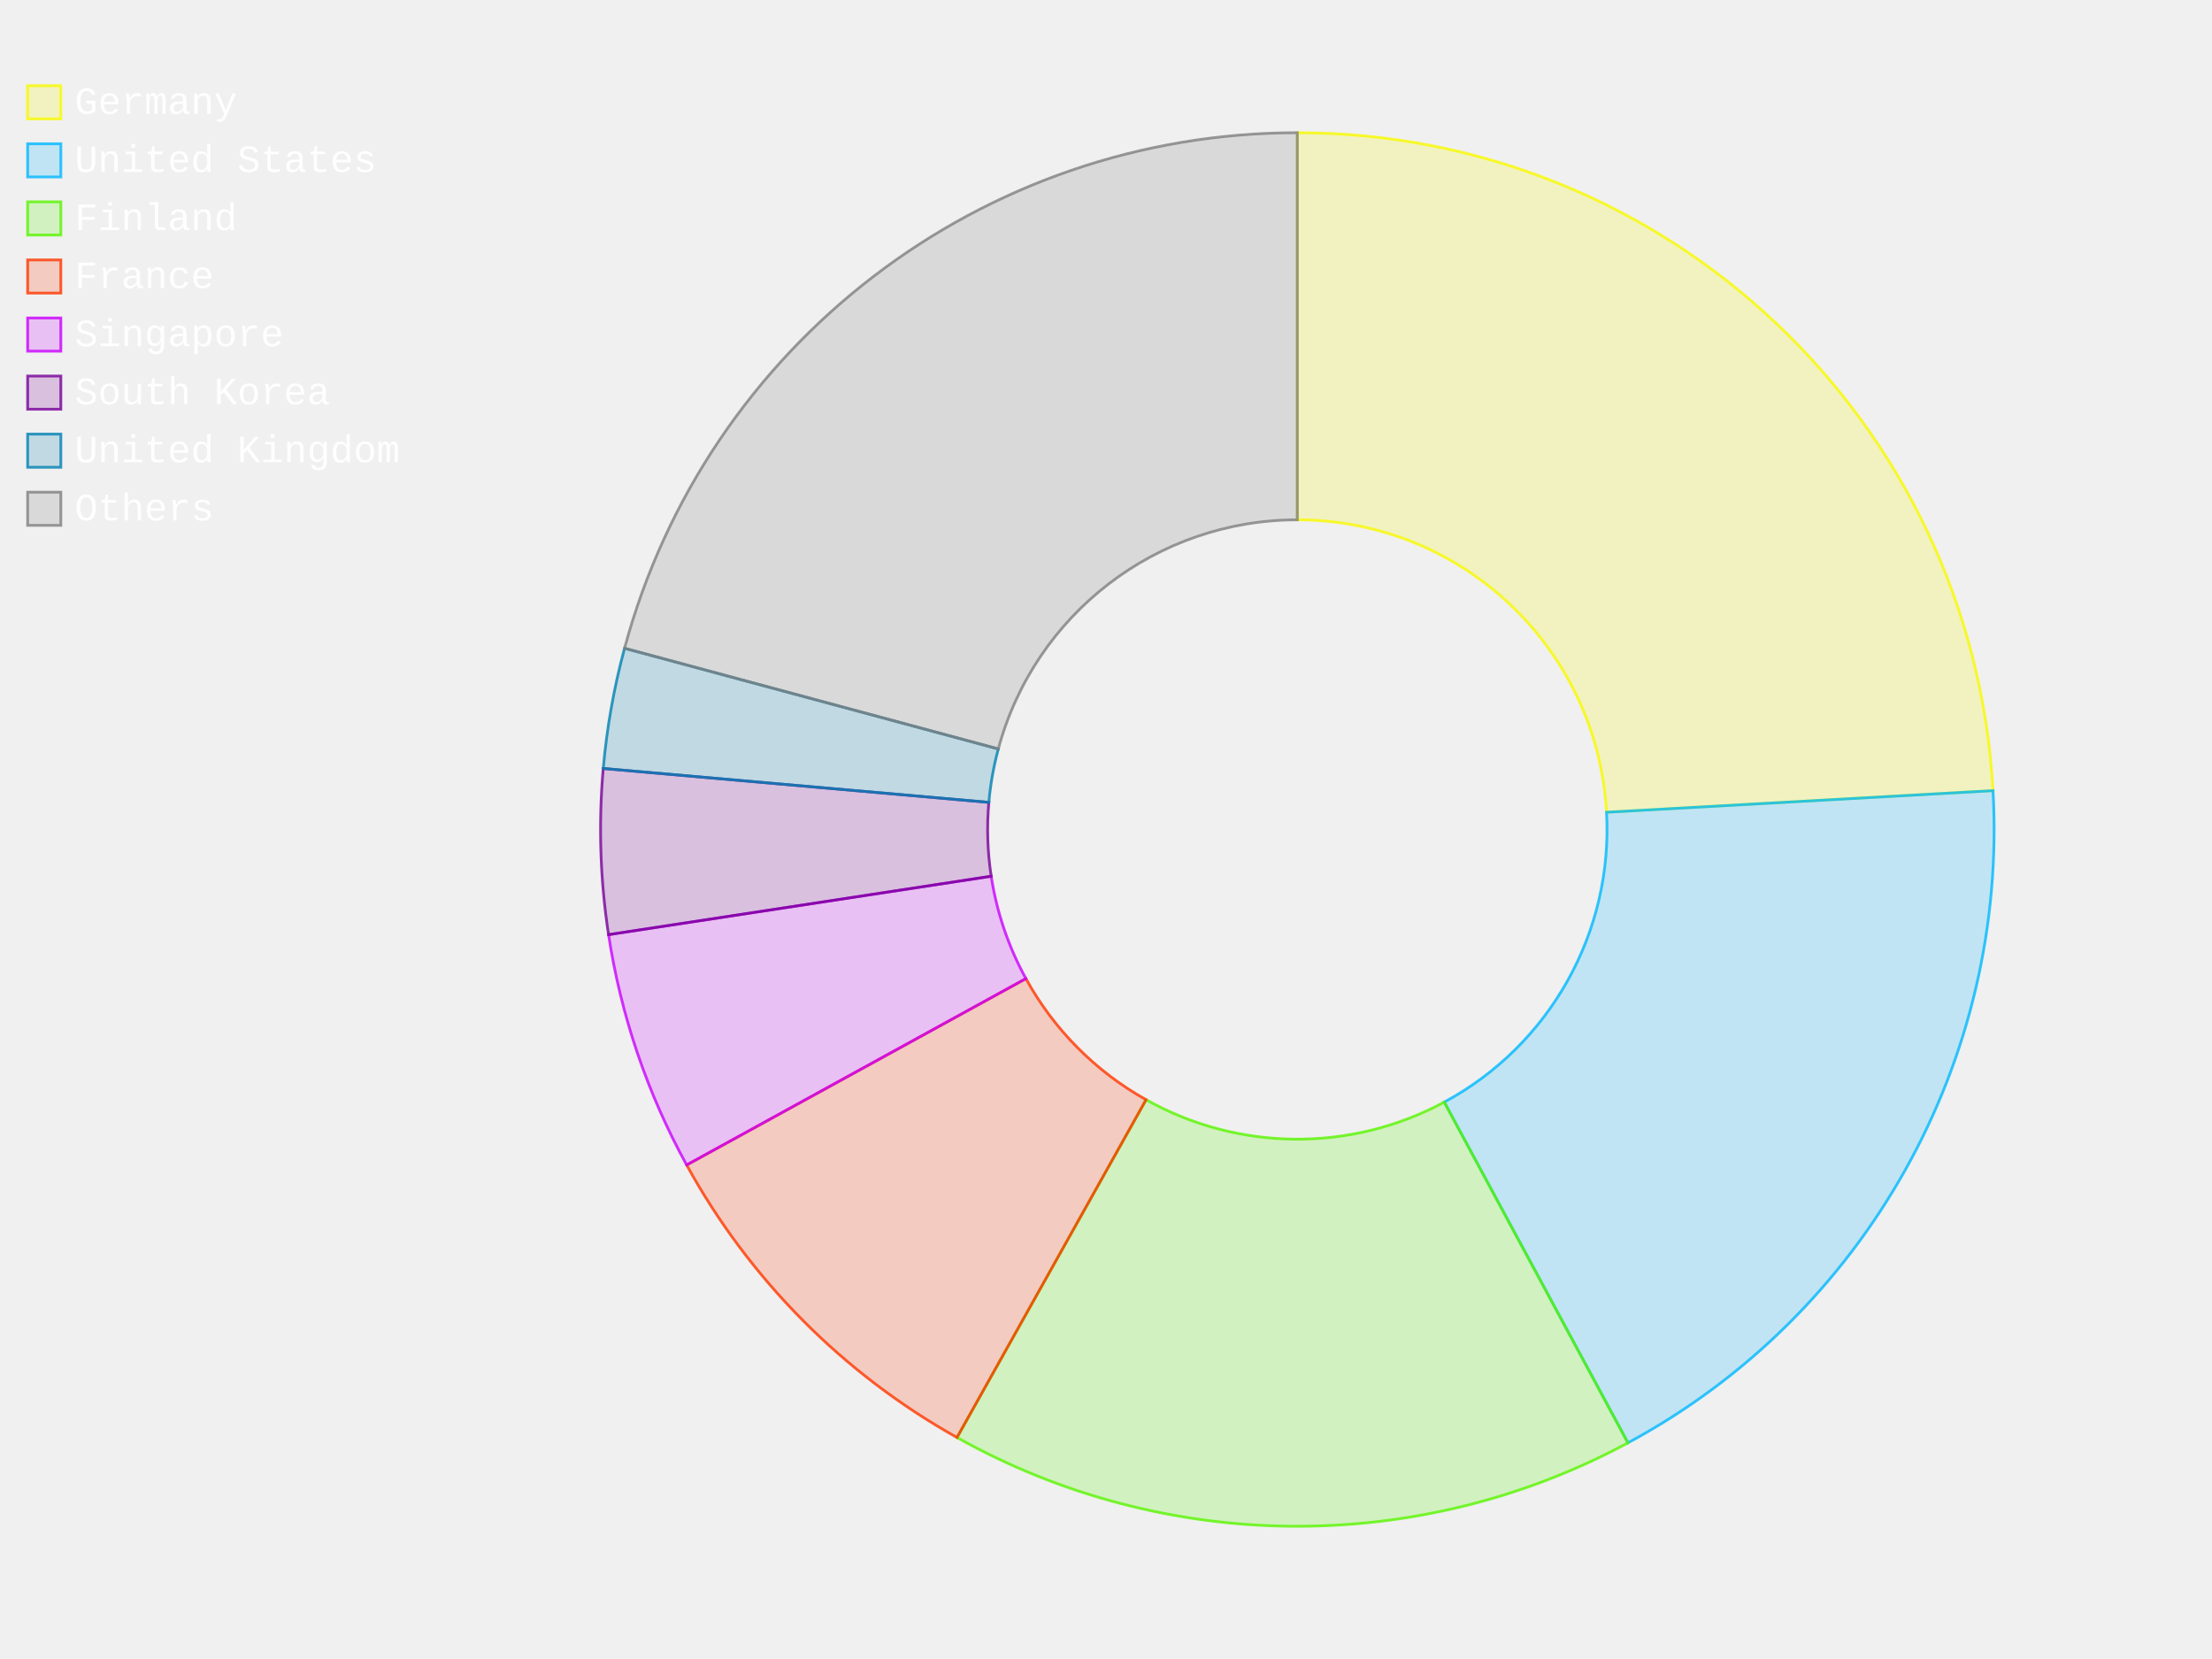
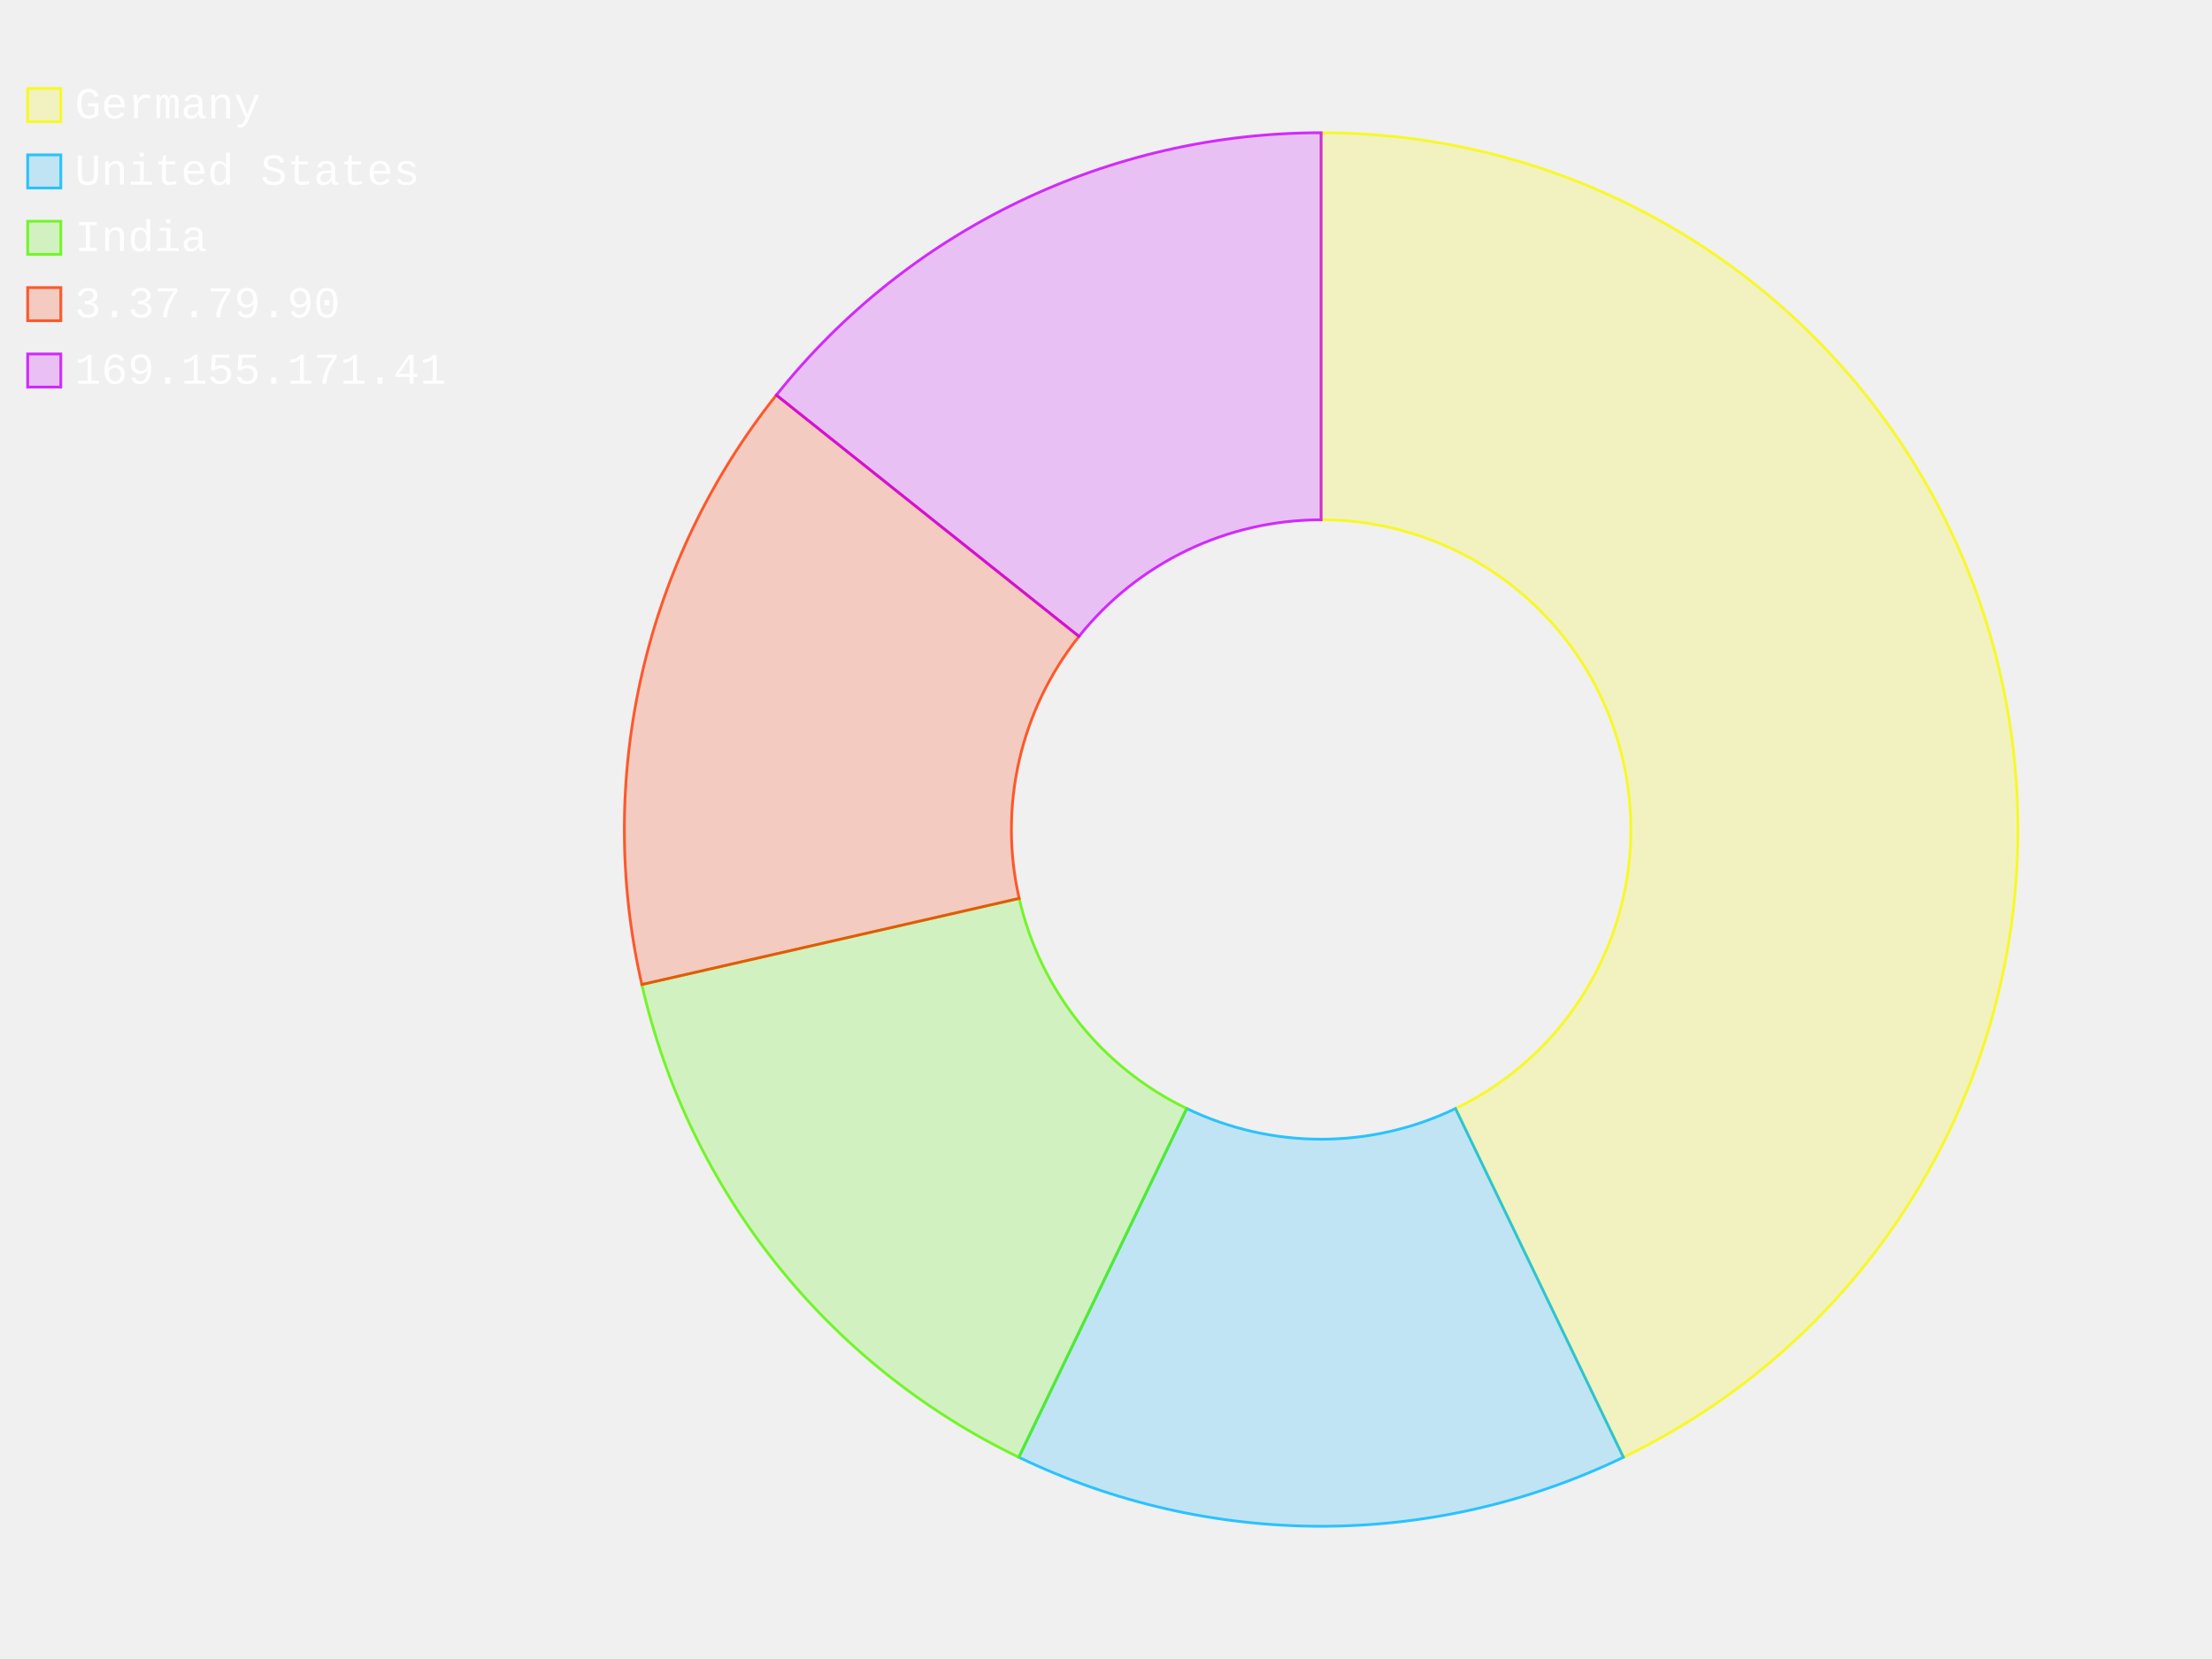
- <svg xmlns="http://www.w3.org/2000/svg" id="chart-0fedfcf4-3da8-4d01-ba09-497e2abed7ca" class="pygal-chart" viewBox="0 0 800 600">
+ <svg xmlns="http://www.w3.org/2000/svg" id="chart-68483b1f-f0d9-4a30-8c20-f51c18ea6e09" class="pygal-chart" viewBox="0 0 800 600">
  <defs>
-     <style type="text/css">#chart-0fedfcf4-3da8-4d01-ba09-497e2abed7ca{-webkit-user-select:none;-webkit-font-smoothing:antialiased;font-family:Consolas,"Liberation Mono",Menlo,Courier,monospace}#chart-0fedfcf4-3da8-4d01-ba09-497e2abed7ca .title{font-family:Consolas,"Liberation Mono",Menlo,Courier,monospace;font-size:16px}#chart-0fedfcf4-3da8-4d01-ba09-497e2abed7ca .legends .legend text{font-family:Consolas,"Liberation Mono",Menlo,Courier,monospace;font-size:14px}#chart-0fedfcf4-3da8-4d01-ba09-497e2abed7ca .axis text{font-family:Consolas,"Liberation Mono",Menlo,Courier,monospace;font-size:10px}#chart-0fedfcf4-3da8-4d01-ba09-497e2abed7ca .axis text.major{font-family:Consolas,"Liberation Mono",Menlo,Courier,monospace;font-size:10px}#chart-0fedfcf4-3da8-4d01-ba09-497e2abed7ca .text-overlay text.value{font-family:Consolas,"Liberation Mono",Menlo,Courier,monospace;font-size:16px}#chart-0fedfcf4-3da8-4d01-ba09-497e2abed7ca .text-overlay text.label{font-family:Consolas,"Liberation Mono",Menlo,Courier,monospace;font-size:10px}#chart-0fedfcf4-3da8-4d01-ba09-497e2abed7ca .tooltip{font-family:Consolas,"Liberation Mono",Menlo,Courier,monospace;font-size:14px}#chart-0fedfcf4-3da8-4d01-ba09-497e2abed7ca text.no_data{font-family:Consolas,"Liberation Mono",Menlo,Courier,monospace;font-size:64px}
- #chart-0fedfcf4-3da8-4d01-ba09-497e2abed7ca{background-color:transparent}#chart-0fedfcf4-3da8-4d01-ba09-497e2abed7ca path,#chart-0fedfcf4-3da8-4d01-ba09-497e2abed7ca line,#chart-0fedfcf4-3da8-4d01-ba09-497e2abed7ca rect,#chart-0fedfcf4-3da8-4d01-ba09-497e2abed7ca circle{-webkit-transition:250ms ease-in;-moz-transition:250ms ease-in;transition:250ms ease-in}#chart-0fedfcf4-3da8-4d01-ba09-497e2abed7ca .graph &gt; .background{fill:transparent}#chart-0fedfcf4-3da8-4d01-ba09-497e2abed7ca .plot &gt; .background{fill:transparent}#chart-0fedfcf4-3da8-4d01-ba09-497e2abed7ca .graph{fill:rgba(255,255,255,0.9)}#chart-0fedfcf4-3da8-4d01-ba09-497e2abed7ca text.no_data{fill:rgba(255,255,255,0.9)}#chart-0fedfcf4-3da8-4d01-ba09-497e2abed7ca .title{fill:rgba(255,255,255,0.9)}#chart-0fedfcf4-3da8-4d01-ba09-497e2abed7ca .legends .legend text{fill:rgba(255,255,255,0.9)}#chart-0fedfcf4-3da8-4d01-ba09-497e2abed7ca .legends .legend:hover text{fill:rgba(255,255,255,0.9)}#chart-0fedfcf4-3da8-4d01-ba09-497e2abed7ca .axis .line{stroke:rgba(255,255,255,0.9)}#chart-0fedfcf4-3da8-4d01-ba09-497e2abed7ca .axis .guide.line{stroke:rgba(255,255,255,0.9)}#chart-0fedfcf4-3da8-4d01-ba09-497e2abed7ca .axis .major.line{stroke:rgba(255,255,255,0.9)}#chart-0fedfcf4-3da8-4d01-ba09-497e2abed7ca .axis text.major{fill:rgba(255,255,255,0.9)}#chart-0fedfcf4-3da8-4d01-ba09-497e2abed7ca .axis.y .guides:hover .guide.line,#chart-0fedfcf4-3da8-4d01-ba09-497e2abed7ca .line-graph .axis.x .guides:hover .guide.line,#chart-0fedfcf4-3da8-4d01-ba09-497e2abed7ca .stackedline-graph .axis.x .guides:hover .guide.line,#chart-0fedfcf4-3da8-4d01-ba09-497e2abed7ca .xy-graph .axis.x .guides:hover .guide.line{stroke:rgba(255,255,255,0.9)}#chart-0fedfcf4-3da8-4d01-ba09-497e2abed7ca .axis .guides:hover text{fill:rgba(255,255,255,0.9)}#chart-0fedfcf4-3da8-4d01-ba09-497e2abed7ca .reactive{fill-opacity:.2;stroke-opacity:.8;stroke-width:1}#chart-0fedfcf4-3da8-4d01-ba09-497e2abed7ca .ci{stroke:rgba(255,255,255,0.9)}#chart-0fedfcf4-3da8-4d01-ba09-497e2abed7ca .reactive.active,#chart-0fedfcf4-3da8-4d01-ba09-497e2abed7ca .active .reactive{fill-opacity:.7;stroke-opacity:.9;stroke-width:4}#chart-0fedfcf4-3da8-4d01-ba09-497e2abed7ca .ci .reactive.active{stroke-width:1.5}#chart-0fedfcf4-3da8-4d01-ba09-497e2abed7ca .series text{fill:rgba(255,255,255,0.9)}#chart-0fedfcf4-3da8-4d01-ba09-497e2abed7ca .tooltip rect{fill:transparent;stroke:rgba(255,255,255,0.9);-webkit-transition:opacity 250ms ease-in;-moz-transition:opacity 250ms ease-in;transition:opacity 250ms ease-in}#chart-0fedfcf4-3da8-4d01-ba09-497e2abed7ca .tooltip .label{fill:rgba(255,255,255,0.9)}#chart-0fedfcf4-3da8-4d01-ba09-497e2abed7ca .tooltip .label{fill:rgba(255,255,255,0.9)}#chart-0fedfcf4-3da8-4d01-ba09-497e2abed7ca .tooltip .legend{font-size:.8em;fill:rgba(255,255,255,0.9)}#chart-0fedfcf4-3da8-4d01-ba09-497e2abed7ca .tooltip .x_label{font-size:.6em;fill:rgba(255,255,255,0.9)}#chart-0fedfcf4-3da8-4d01-ba09-497e2abed7ca .tooltip .xlink{font-size:.5em;text-decoration:underline}#chart-0fedfcf4-3da8-4d01-ba09-497e2abed7ca .tooltip .value{font-size:1.5em}#chart-0fedfcf4-3da8-4d01-ba09-497e2abed7ca .bound{font-size:.5em}#chart-0fedfcf4-3da8-4d01-ba09-497e2abed7ca .max-value{font-size:.75em;fill:rgba(255,255,255,0.9)}#chart-0fedfcf4-3da8-4d01-ba09-497e2abed7ca .map-element{fill:transparent;stroke:rgba(255,255,255,0.9) !important}#chart-0fedfcf4-3da8-4d01-ba09-497e2abed7ca .map-element .reactive{fill-opacity:inherit;stroke-opacity:inherit}#chart-0fedfcf4-3da8-4d01-ba09-497e2abed7ca .color-0,#chart-0fedfcf4-3da8-4d01-ba09-497e2abed7ca .color-0 a:visited{stroke:#f9fa00;fill:#f9fa00}#chart-0fedfcf4-3da8-4d01-ba09-497e2abed7ca .color-1,#chart-0fedfcf4-3da8-4d01-ba09-497e2abed7ca .color-1 a:visited{stroke:#01b8fe;fill:#01b8fe}#chart-0fedfcf4-3da8-4d01-ba09-497e2abed7ca .color-2,#chart-0fedfcf4-3da8-4d01-ba09-497e2abed7ca .color-2 a:visited{stroke:#59f500;fill:#59f500}#chart-0fedfcf4-3da8-4d01-ba09-497e2abed7ca .color-3,#chart-0fedfcf4-3da8-4d01-ba09-497e2abed7ca .color-3 a:visited{stroke:#ff3700;fill:#ff3700}#chart-0fedfcf4-3da8-4d01-ba09-497e2abed7ca .color-4,#chart-0fedfcf4-3da8-4d01-ba09-497e2abed7ca .color-4 a:visited{stroke:#c900fe;fill:#c900fe}#chart-0fedfcf4-3da8-4d01-ba09-497e2abed7ca .color-5,#chart-0fedfcf4-3da8-4d01-ba09-497e2abed7ca .color-5 a:visited{stroke:#780098;fill:#780098}#chart-0fedfcf4-3da8-4d01-ba09-497e2abed7ca .color-6,#chart-0fedfcf4-3da8-4d01-ba09-497e2abed7ca .color-6 a:visited{stroke:#0181b2;fill:#0181b2}#chart-0fedfcf4-3da8-4d01-ba09-497e2abed7ca .color-7,#chart-0fedfcf4-3da8-4d01-ba09-497e2abed7ca .color-7 a:visited{stroke:grey;fill:grey}#chart-0fedfcf4-3da8-4d01-ba09-497e2abed7ca .text-overlay .color-0 text{fill:black}#chart-0fedfcf4-3da8-4d01-ba09-497e2abed7ca .text-overlay .color-1 text{fill:black}#chart-0fedfcf4-3da8-4d01-ba09-497e2abed7ca .text-overlay .color-2 text{fill:black}#chart-0fedfcf4-3da8-4d01-ba09-497e2abed7ca .text-overlay .color-3 text{fill:black}#chart-0fedfcf4-3da8-4d01-ba09-497e2abed7ca .text-overlay .color-4 text{fill:black}#chart-0fedfcf4-3da8-4d01-ba09-497e2abed7ca .text-overlay .color-5 text{fill:black}#chart-0fedfcf4-3da8-4d01-ba09-497e2abed7ca .text-overlay .color-6 text{fill:black}#chart-0fedfcf4-3da8-4d01-ba09-497e2abed7ca .text-overlay .color-7 text{fill:white}
- #chart-0fedfcf4-3da8-4d01-ba09-497e2abed7ca text.no_data{text-anchor:middle}#chart-0fedfcf4-3da8-4d01-ba09-497e2abed7ca .guide.line{fill:none}#chart-0fedfcf4-3da8-4d01-ba09-497e2abed7ca .centered{text-anchor:middle}#chart-0fedfcf4-3da8-4d01-ba09-497e2abed7ca .title{text-anchor:middle}#chart-0fedfcf4-3da8-4d01-ba09-497e2abed7ca .legends .legend text{fill-opacity:1}#chart-0fedfcf4-3da8-4d01-ba09-497e2abed7ca .axis.x text{text-anchor:middle}#chart-0fedfcf4-3da8-4d01-ba09-497e2abed7ca .axis.x:not(.web) text[transform]{text-anchor:start}#chart-0fedfcf4-3da8-4d01-ba09-497e2abed7ca .axis.x:not(.web) text[transform].backwards{text-anchor:end}#chart-0fedfcf4-3da8-4d01-ba09-497e2abed7ca .axis.y text{text-anchor:end}#chart-0fedfcf4-3da8-4d01-ba09-497e2abed7ca .axis.y text[transform].backwards{text-anchor:start}#chart-0fedfcf4-3da8-4d01-ba09-497e2abed7ca .axis.y2 text{text-anchor:start}#chart-0fedfcf4-3da8-4d01-ba09-497e2abed7ca .axis.y2 text[transform].backwards{text-anchor:end}#chart-0fedfcf4-3da8-4d01-ba09-497e2abed7ca .axis .guide.line{stroke-dasharray:4,4;stroke:black}#chart-0fedfcf4-3da8-4d01-ba09-497e2abed7ca .axis .major.guide.line{stroke-dasharray:6,6;stroke:black}#chart-0fedfcf4-3da8-4d01-ba09-497e2abed7ca .horizontal .axis.y .guide.line,#chart-0fedfcf4-3da8-4d01-ba09-497e2abed7ca .horizontal .axis.y2 .guide.line,#chart-0fedfcf4-3da8-4d01-ba09-497e2abed7ca .vertical .axis.x .guide.line{opacity:0}#chart-0fedfcf4-3da8-4d01-ba09-497e2abed7ca .horizontal .axis.always_show .guide.line,#chart-0fedfcf4-3da8-4d01-ba09-497e2abed7ca .vertical .axis.always_show .guide.line{opacity:1 !important}#chart-0fedfcf4-3da8-4d01-ba09-497e2abed7ca .axis.y .guides:hover .guide.line,#chart-0fedfcf4-3da8-4d01-ba09-497e2abed7ca .axis.y2 .guides:hover .guide.line,#chart-0fedfcf4-3da8-4d01-ba09-497e2abed7ca .axis.x .guides:hover .guide.line{opacity:1}#chart-0fedfcf4-3da8-4d01-ba09-497e2abed7ca .axis .guides:hover text{opacity:1}#chart-0fedfcf4-3da8-4d01-ba09-497e2abed7ca .nofill{fill:none}#chart-0fedfcf4-3da8-4d01-ba09-497e2abed7ca .subtle-fill{fill-opacity:.2}#chart-0fedfcf4-3da8-4d01-ba09-497e2abed7ca .dot{stroke-width:1px;fill-opacity:1;stroke-opacity:1}#chart-0fedfcf4-3da8-4d01-ba09-497e2abed7ca .dot.active{stroke-width:5px}#chart-0fedfcf4-3da8-4d01-ba09-497e2abed7ca .dot.negative{fill:transparent}#chart-0fedfcf4-3da8-4d01-ba09-497e2abed7ca text,#chart-0fedfcf4-3da8-4d01-ba09-497e2abed7ca tspan{stroke:none !important}#chart-0fedfcf4-3da8-4d01-ba09-497e2abed7ca .series text.active{opacity:1}#chart-0fedfcf4-3da8-4d01-ba09-497e2abed7ca .tooltip rect{fill-opacity:.95;stroke-width:.5}#chart-0fedfcf4-3da8-4d01-ba09-497e2abed7ca .tooltip text{fill-opacity:1}#chart-0fedfcf4-3da8-4d01-ba09-497e2abed7ca .showable{visibility:hidden}#chart-0fedfcf4-3da8-4d01-ba09-497e2abed7ca .showable.shown{visibility:visible}#chart-0fedfcf4-3da8-4d01-ba09-497e2abed7ca .gauge-background{fill:rgba(229,229,229,1);stroke:none}#chart-0fedfcf4-3da8-4d01-ba09-497e2abed7ca .bg-lines{stroke:transparent;stroke-width:2px}</style>
+     <style type="text/css">#chart-68483b1f-f0d9-4a30-8c20-f51c18ea6e09{-webkit-user-select:none;-webkit-font-smoothing:antialiased;font-family:Consolas,"Liberation Mono",Menlo,Courier,monospace}#chart-68483b1f-f0d9-4a30-8c20-f51c18ea6e09 .title{font-family:Consolas,"Liberation Mono",Menlo,Courier,monospace;font-size:16px}#chart-68483b1f-f0d9-4a30-8c20-f51c18ea6e09 .legends .legend text{font-family:Consolas,"Liberation Mono",Menlo,Courier,monospace;font-size:16px}#chart-68483b1f-f0d9-4a30-8c20-f51c18ea6e09 .axis text{font-family:Consolas,"Liberation Mono",Menlo,Courier,monospace;font-size:16px}#chart-68483b1f-f0d9-4a30-8c20-f51c18ea6e09 .axis text.major{font-family:Consolas,"Liberation Mono",Menlo,Courier,monospace;font-size:16px}#chart-68483b1f-f0d9-4a30-8c20-f51c18ea6e09 .text-overlay text.value{font-family:Consolas,"Liberation Mono",Menlo,Courier,monospace;font-size:16px}#chart-68483b1f-f0d9-4a30-8c20-f51c18ea6e09 .text-overlay text.label{font-family:Consolas,"Liberation Mono",Menlo,Courier,monospace;font-size:10px}#chart-68483b1f-f0d9-4a30-8c20-f51c18ea6e09 .tooltip{font-family:Consolas,"Liberation Mono",Menlo,Courier,monospace;font-size:14px}#chart-68483b1f-f0d9-4a30-8c20-f51c18ea6e09 text.no_data{font-family:Consolas,"Liberation Mono",Menlo,Courier,monospace;font-size:64px}
+ #chart-68483b1f-f0d9-4a30-8c20-f51c18ea6e09{background-color:transparent}#chart-68483b1f-f0d9-4a30-8c20-f51c18ea6e09 path,#chart-68483b1f-f0d9-4a30-8c20-f51c18ea6e09 line,#chart-68483b1f-f0d9-4a30-8c20-f51c18ea6e09 rect,#chart-68483b1f-f0d9-4a30-8c20-f51c18ea6e09 circle{-webkit-transition:250ms ease-in;-moz-transition:250ms ease-in;transition:250ms ease-in}#chart-68483b1f-f0d9-4a30-8c20-f51c18ea6e09 .graph &gt; .background{fill:transparent}#chart-68483b1f-f0d9-4a30-8c20-f51c18ea6e09 .plot &gt; .background{fill:transparent}#chart-68483b1f-f0d9-4a30-8c20-f51c18ea6e09 .graph{fill:rgba(255,255,255,0.9)}#chart-68483b1f-f0d9-4a30-8c20-f51c18ea6e09 text.no_data{fill:rgba(255,255,255,0.9)}#chart-68483b1f-f0d9-4a30-8c20-f51c18ea6e09 .title{fill:rgba(255,255,255,0.9)}#chart-68483b1f-f0d9-4a30-8c20-f51c18ea6e09 .legends .legend text{fill:rgba(255,255,255,0.9)}#chart-68483b1f-f0d9-4a30-8c20-f51c18ea6e09 .legends .legend:hover text{fill:rgba(255,255,255,0.9)}#chart-68483b1f-f0d9-4a30-8c20-f51c18ea6e09 .axis .line{stroke:rgba(255,255,255,0.9)}#chart-68483b1f-f0d9-4a30-8c20-f51c18ea6e09 .axis .guide.line{stroke:rgba(255,255,255,0.9)}#chart-68483b1f-f0d9-4a30-8c20-f51c18ea6e09 .axis .major.line{stroke:rgba(255,255,255,0.9)}#chart-68483b1f-f0d9-4a30-8c20-f51c18ea6e09 .axis text.major{fill:rgba(255,255,255,0.9)}#chart-68483b1f-f0d9-4a30-8c20-f51c18ea6e09 .axis.y .guides:hover .guide.line,#chart-68483b1f-f0d9-4a30-8c20-f51c18ea6e09 .line-graph .axis.x .guides:hover .guide.line,#chart-68483b1f-f0d9-4a30-8c20-f51c18ea6e09 .stackedline-graph .axis.x .guides:hover .guide.line,#chart-68483b1f-f0d9-4a30-8c20-f51c18ea6e09 .xy-graph .axis.x .guides:hover .guide.line{stroke:rgba(255,255,255,0.9)}#chart-68483b1f-f0d9-4a30-8c20-f51c18ea6e09 .axis .guides:hover text{fill:rgba(255,255,255,0.9)}#chart-68483b1f-f0d9-4a30-8c20-f51c18ea6e09 .reactive{fill-opacity:.2;stroke-opacity:.8;stroke-width:1}#chart-68483b1f-f0d9-4a30-8c20-f51c18ea6e09 .ci{stroke:rgba(255,255,255,0.9)}#chart-68483b1f-f0d9-4a30-8c20-f51c18ea6e09 .reactive.active,#chart-68483b1f-f0d9-4a30-8c20-f51c18ea6e09 .active .reactive{fill-opacity:.7;stroke-opacity:.9;stroke-width:4}#chart-68483b1f-f0d9-4a30-8c20-f51c18ea6e09 .ci .reactive.active{stroke-width:1.5}#chart-68483b1f-f0d9-4a30-8c20-f51c18ea6e09 .series text{fill:rgba(255,255,255,0.9)}#chart-68483b1f-f0d9-4a30-8c20-f51c18ea6e09 .tooltip rect{fill:transparent;stroke:rgba(255,255,255,0.9);-webkit-transition:opacity 250ms ease-in;-moz-transition:opacity 250ms ease-in;transition:opacity 250ms ease-in}#chart-68483b1f-f0d9-4a30-8c20-f51c18ea6e09 .tooltip .label{fill:rgba(255,255,255,0.9)}#chart-68483b1f-f0d9-4a30-8c20-f51c18ea6e09 .tooltip .label{fill:rgba(255,255,255,0.9)}#chart-68483b1f-f0d9-4a30-8c20-f51c18ea6e09 .tooltip .legend{font-size:.8em;fill:rgba(255,255,255,0.9)}#chart-68483b1f-f0d9-4a30-8c20-f51c18ea6e09 .tooltip .x_label{font-size:.6em;fill:rgba(255,255,255,0.9)}#chart-68483b1f-f0d9-4a30-8c20-f51c18ea6e09 .tooltip .xlink{font-size:.5em;text-decoration:underline}#chart-68483b1f-f0d9-4a30-8c20-f51c18ea6e09 .tooltip .value{font-size:1.5em}#chart-68483b1f-f0d9-4a30-8c20-f51c18ea6e09 .bound{font-size:.5em}#chart-68483b1f-f0d9-4a30-8c20-f51c18ea6e09 .max-value{font-size:.75em;fill:rgba(255,255,255,0.9)}#chart-68483b1f-f0d9-4a30-8c20-f51c18ea6e09 .map-element{fill:transparent;stroke:rgba(255,255,255,0.9) !important}#chart-68483b1f-f0d9-4a30-8c20-f51c18ea6e09 .map-element .reactive{fill-opacity:inherit;stroke-opacity:inherit}#chart-68483b1f-f0d9-4a30-8c20-f51c18ea6e09 .color-0,#chart-68483b1f-f0d9-4a30-8c20-f51c18ea6e09 .color-0 a:visited{stroke:#f9fa00;fill:#f9fa00}#chart-68483b1f-f0d9-4a30-8c20-f51c18ea6e09 .color-1,#chart-68483b1f-f0d9-4a30-8c20-f51c18ea6e09 .color-1 a:visited{stroke:#01b8fe;fill:#01b8fe}#chart-68483b1f-f0d9-4a30-8c20-f51c18ea6e09 .color-2,#chart-68483b1f-f0d9-4a30-8c20-f51c18ea6e09 .color-2 a:visited{stroke:#59f500;fill:#59f500}#chart-68483b1f-f0d9-4a30-8c20-f51c18ea6e09 .color-3,#chart-68483b1f-f0d9-4a30-8c20-f51c18ea6e09 .color-3 a:visited{stroke:#ff3700;fill:#ff3700}#chart-68483b1f-f0d9-4a30-8c20-f51c18ea6e09 .color-4,#chart-68483b1f-f0d9-4a30-8c20-f51c18ea6e09 .color-4 a:visited{stroke:#c900fe;fill:#c900fe}#chart-68483b1f-f0d9-4a30-8c20-f51c18ea6e09 .text-overlay .color-0 text{fill:black}#chart-68483b1f-f0d9-4a30-8c20-f51c18ea6e09 .text-overlay .color-1 text{fill:black}#chart-68483b1f-f0d9-4a30-8c20-f51c18ea6e09 .text-overlay .color-2 text{fill:black}#chart-68483b1f-f0d9-4a30-8c20-f51c18ea6e09 .text-overlay .color-3 text{fill:black}#chart-68483b1f-f0d9-4a30-8c20-f51c18ea6e09 .text-overlay .color-4 text{fill:black}
+ #chart-68483b1f-f0d9-4a30-8c20-f51c18ea6e09 text.no_data{text-anchor:middle}#chart-68483b1f-f0d9-4a30-8c20-f51c18ea6e09 .guide.line{fill:none}#chart-68483b1f-f0d9-4a30-8c20-f51c18ea6e09 .centered{text-anchor:middle}#chart-68483b1f-f0d9-4a30-8c20-f51c18ea6e09 .title{text-anchor:middle}#chart-68483b1f-f0d9-4a30-8c20-f51c18ea6e09 .legends .legend text{fill-opacity:1}#chart-68483b1f-f0d9-4a30-8c20-f51c18ea6e09 .axis.x text{text-anchor:middle}#chart-68483b1f-f0d9-4a30-8c20-f51c18ea6e09 .axis.x:not(.web) text[transform]{text-anchor:start}#chart-68483b1f-f0d9-4a30-8c20-f51c18ea6e09 .axis.x:not(.web) text[transform].backwards{text-anchor:end}#chart-68483b1f-f0d9-4a30-8c20-f51c18ea6e09 .axis.y text{text-anchor:end}#chart-68483b1f-f0d9-4a30-8c20-f51c18ea6e09 .axis.y text[transform].backwards{text-anchor:start}#chart-68483b1f-f0d9-4a30-8c20-f51c18ea6e09 .axis.y2 text{text-anchor:start}#chart-68483b1f-f0d9-4a30-8c20-f51c18ea6e09 .axis.y2 text[transform].backwards{text-anchor:end}#chart-68483b1f-f0d9-4a30-8c20-f51c18ea6e09 .axis .guide.line{stroke-dasharray:4,4;stroke:black}#chart-68483b1f-f0d9-4a30-8c20-f51c18ea6e09 .axis .major.guide.line{stroke-dasharray:6,6;stroke:black}#chart-68483b1f-f0d9-4a30-8c20-f51c18ea6e09 .horizontal .axis.y .guide.line,#chart-68483b1f-f0d9-4a30-8c20-f51c18ea6e09 .horizontal .axis.y2 .guide.line,#chart-68483b1f-f0d9-4a30-8c20-f51c18ea6e09 .vertical .axis.x .guide.line{opacity:0}#chart-68483b1f-f0d9-4a30-8c20-f51c18ea6e09 .horizontal .axis.always_show .guide.line,#chart-68483b1f-f0d9-4a30-8c20-f51c18ea6e09 .vertical .axis.always_show .guide.line{opacity:1 !important}#chart-68483b1f-f0d9-4a30-8c20-f51c18ea6e09 .axis.y .guides:hover .guide.line,#chart-68483b1f-f0d9-4a30-8c20-f51c18ea6e09 .axis.y2 .guides:hover .guide.line,#chart-68483b1f-f0d9-4a30-8c20-f51c18ea6e09 .axis.x .guides:hover .guide.line{opacity:1}#chart-68483b1f-f0d9-4a30-8c20-f51c18ea6e09 .axis .guides:hover text{opacity:1}#chart-68483b1f-f0d9-4a30-8c20-f51c18ea6e09 .nofill{fill:none}#chart-68483b1f-f0d9-4a30-8c20-f51c18ea6e09 .subtle-fill{fill-opacity:.2}#chart-68483b1f-f0d9-4a30-8c20-f51c18ea6e09 .dot{stroke-width:1px;fill-opacity:1;stroke-opacity:1}#chart-68483b1f-f0d9-4a30-8c20-f51c18ea6e09 .dot.active{stroke-width:5px}#chart-68483b1f-f0d9-4a30-8c20-f51c18ea6e09 .dot.negative{fill:transparent}#chart-68483b1f-f0d9-4a30-8c20-f51c18ea6e09 text,#chart-68483b1f-f0d9-4a30-8c20-f51c18ea6e09 tspan{stroke:none !important}#chart-68483b1f-f0d9-4a30-8c20-f51c18ea6e09 .series text.active{opacity:1}#chart-68483b1f-f0d9-4a30-8c20-f51c18ea6e09 .tooltip rect{fill-opacity:.95;stroke-width:.5}#chart-68483b1f-f0d9-4a30-8c20-f51c18ea6e09 .tooltip text{fill-opacity:1}#chart-68483b1f-f0d9-4a30-8c20-f51c18ea6e09 .showable{visibility:hidden}#chart-68483b1f-f0d9-4a30-8c20-f51c18ea6e09 .showable.shown{visibility:visible}#chart-68483b1f-f0d9-4a30-8c20-f51c18ea6e09 .gauge-background{fill:rgba(229,229,229,1);stroke:none}#chart-68483b1f-f0d9-4a30-8c20-f51c18ea6e09 .bg-lines{stroke:transparent;stroke-width:2px}</style>
  </defs>
  <g class="graph pie-graph vertical">
    <rect x="0" y="0" width="800" height="600" class="background" />
-     <g transform="translate(159, 20)" class="plot">
-       <rect x="0" y="0" width="620.4" height="560" class="background" />
+     <g transform="translate(176, 20)" class="plot">
+       <rect x="0" y="0" width="603.6" height="560" class="background" />
      <g class="series serie-0 color-0">
        <g class="slices">
          <g class="slice">
-             <path d="M310.2 28 A252 252 0 0 1 561.808 265.942 L422.026 273.752 A112 112 0 0 0 310.2 168 z" class="slice reactive tooltip-trigger" />
+             <path d="M301.8 28 A252 252 0 0 1 411.139 507.044 L350.395 380.909 A112 112 0 0 0 301.8 168 z" class="slice reactive tooltip-trigger" />
          </g>
        </g>
      </g>
      <g class="series serie-1 color-1">
        <g class="slices">
          <g class="slice">
-             <path d="M561.808 265.942 A252 252 0 0 1 429.767 501.828 L363.341 378.59 A112 112 0 0 0 422.026 273.752 z" class="slice reactive tooltip-trigger" />
+             <path d="M411.139 507.044 A252 252 0 0 1 192.461 507.044 L253.205 380.909 A112 112 0 0 0 350.395 380.909 z" class="slice reactive tooltip-trigger" />
          </g>
        </g>
      </g>
      <g class="series serie-2 color-2">
        <g class="slices">
          <g class="slice">
-             <path d="M429.767 501.828 A252 252 0 0 1 187.111 499.894 L255.494 377.73 A112 112 0 0 0 363.341 378.59 z" class="slice reactive tooltip-trigger" />
+             <path d="M192.461 507.044 A252 252 0 0 1 56.118 336.075 L192.608 304.922 A112 112 0 0 0 253.205 380.909 z" class="slice reactive tooltip-trigger" />
          </g>
        </g>
      </g>
      <g class="series serie-3 color-3">
        <g class="slices">
          <g class="slice">
-             <path d="M187.111 499.894 A252 252 0 0 1 89.332 401.331 L212.036 333.925 A112 112 0 0 0 255.494 377.73 z" class="slice reactive tooltip-trigger" />
+             <path d="M56.118 336.075 A252 252 0 0 1 104.778 122.881 L214.235 210.169 A112 112 0 0 0 192.608 304.922 z" class="slice reactive tooltip-trigger" />
          </g>
        </g>
      </g>
      <g class="series serie-4 color-4">
        <g class="slices">
          <g class="slice">
-             <path d="M89.332 401.331 A252 252 0 0 1 61.086 318.032 L199.483 296.903 A112 112 0 0 0 212.036 333.925 z" class="slice reactive tooltip-trigger" />
-           </g>
-         </g>
-       </g>
-       <g class="series serie-5 color-5">
-         <g class="slices">
-           <g class="slice">
-             <path d="M61.086 318.032 A252 252 0 0 1 59.169 257.926 L198.631 270.189 A112 112 0 0 0 199.483 296.903 z" class="slice reactive tooltip-trigger" />
-           </g>
-         </g>
-       </g>
-       <g class="series serie-6 color-6">
-         <g class="slices">
-           <g class="slice">
-             <path d="M59.169 257.926 A252 252 0 0 1 66.874 214.454 L202.055 250.869 A112 112 0 0 0 198.631 270.189 z" class="slice reactive tooltip-trigger" />
-           </g>
-         </g>
-       </g>
-       <g class="series serie-7 color-7">
-         <g class="slices">
-           <g class="slice">
-             <path d="M66.874 214.454 A252 252 0 0 1 310.2 28 L310.2 168 A112 112 0 0 0 202.055 250.869 z" class="slice reactive tooltip-trigger" />
+             <path d="M104.778 122.881 A252 252 0 0 1 301.8 28 L301.8 168 A112 112 0 0 0 214.235 210.169 z" class="slice reactive tooltip-trigger" />
          </g>
        </g>
      </g>
    </g>
    <g class="titles" />
-     <g transform="translate(159, 20)" class="plot overlay">
+     <g transform="translate(176, 20)" class="plot overlay">
      <g class="series serie-0 color-0" />
      <g class="series serie-1 color-1" />
      <g class="series serie-2 color-2" />
      <g class="series serie-3 color-3" />
      <g class="series serie-4 color-4" />
-       <g class="series serie-5 color-5" />
-       <g class="series serie-6 color-6" />
-       <g class="series serie-7 color-7" />
    </g>
-     <g transform="translate(159, 20)" class="plot text-overlay">
+     <g transform="translate(176, 20)" class="plot text-overlay">
      <g class="series serie-0 color-0" />
      <g class="series serie-1 color-1" />
      <g class="series serie-2 color-2" />
      <g class="series serie-3 color-3" />
      <g class="series serie-4 color-4" />
-       <g class="series serie-5 color-5" />
-       <g class="series serie-6 color-6" />
-       <g class="series serie-7 color-7" />
    </g>
-     <g transform="translate(159, 20)" class="plot tooltip-overlay">
+     <g transform="translate(176, 20)" class="plot tooltip-overlay">
      <g transform="translate(0 0)" style="opacity: 0" class="tooltip">
        <rect rx="0" ry="0" width="0" height="0" class="tooltip-box" />
        <g class="text" />
      </g>
    </g>
    <g transform="translate(10, 30)" class="legends">
      <g id="activate-serie-0" class="legend reactive activate-serie">
-         <rect x="0.0" y="1.0" width="12" height="12" class="color-0 reactive" />
-         <text x="17.0" y="11.2">Germany</text>
+         <rect x="0.0" y="2.0" width="12" height="12" class="color-0 reactive" />
+         <text x="17.0" y="12.8">Germany</text>
      </g>
      <g id="activate-serie-1" class="legend reactive activate-serie">
-         <rect x="0.0" y="22.0" width="12" height="12" class="color-1 reactive" />
-         <text x="17.0" y="32.2">United States</text>
+         <rect x="0.0" y="26.0" width="12" height="12" class="color-1 reactive" />
+         <text x="17.0" y="36.8">United States</text>
      </g>
      <g id="activate-serie-2" class="legend reactive activate-serie">
-         <rect x="0.0" y="43.0" width="12" height="12" class="color-2 reactive" />
-         <text x="17.0" y="53.2">Finland</text>
+         <rect x="0.0" y="50.0" width="12" height="12" class="color-2 reactive" />
+         <text x="17.0" y="60.8">India</text>
      </g>
      <g id="activate-serie-3" class="legend reactive activate-serie">
-         <rect x="0.0" y="64.0" width="12" height="12" class="color-3 reactive" />
-         <text x="17.0" y="74.2">France</text>
+         <rect x="0.0" y="74.0" width="12" height="12" class="color-3 reactive" />
+         <text x="17.0" y="84.8">3.37.79.90</text>
      </g>
      <g id="activate-serie-4" class="legend reactive activate-serie">
-         <rect x="0.0" y="85.0" width="12" height="12" class="color-4 reactive" />
-         <text x="17.0" y="95.2">Singapore</text>
-       </g>
-       <g id="activate-serie-5" class="legend reactive activate-serie">
-         <rect x="0.0" y="106.0" width="12" height="12" class="color-5 reactive" />
-         <text x="17.0" y="116.2">South Korea</text>
-       </g>
-       <g id="activate-serie-6" class="legend reactive activate-serie">
-         <rect x="0.0" y="127.0" width="12" height="12" class="color-6 reactive" />
-         <text x="17.0" y="137.2">United Kingdom</text>
-       </g>
-       <g id="activate-serie-7" class="legend reactive activate-serie">
-         <rect x="0.0" y="148.0" width="12" height="12" class="color-7 reactive" />
-         <text x="17.0" y="158.2">Others</text>
+         <rect x="0.0" y="98.0" width="12" height="12" class="color-4 reactive" />
+         <text x="17.0" y="108.8">169.155.171.41</text>
      </g>
    </g>
    <g transform="translate(790, 30)" class="legends" />
  </g>
</svg>
